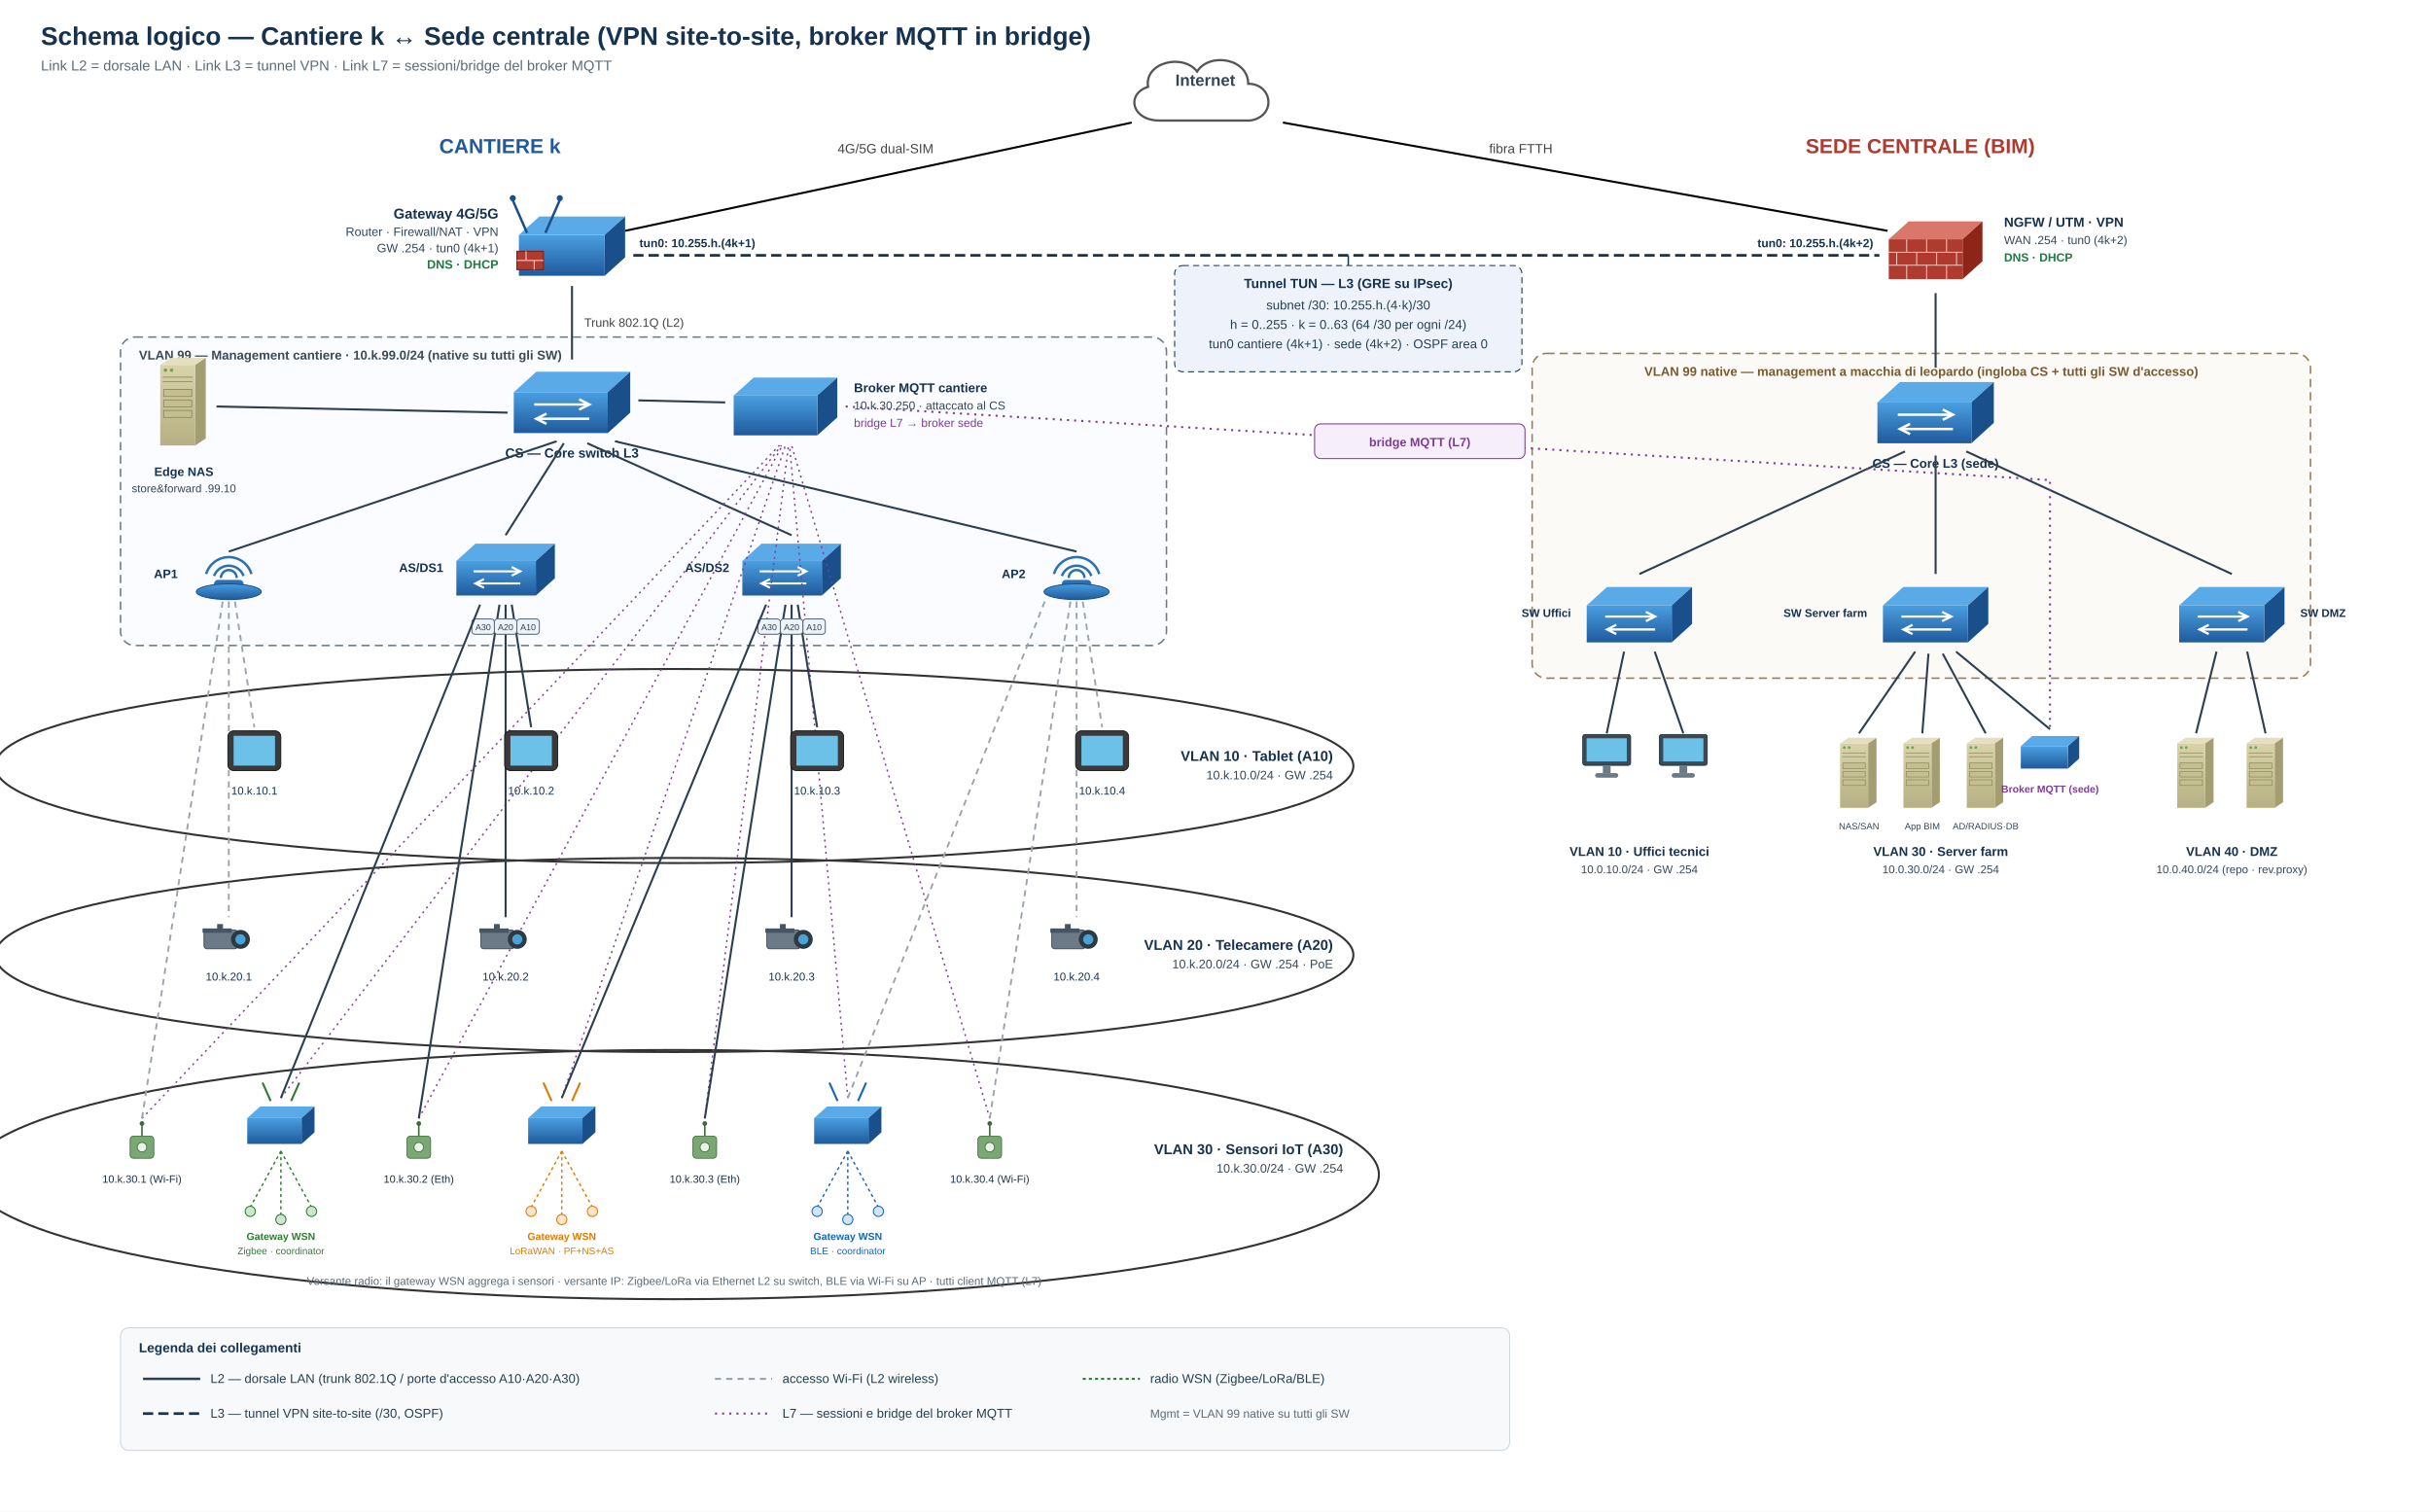
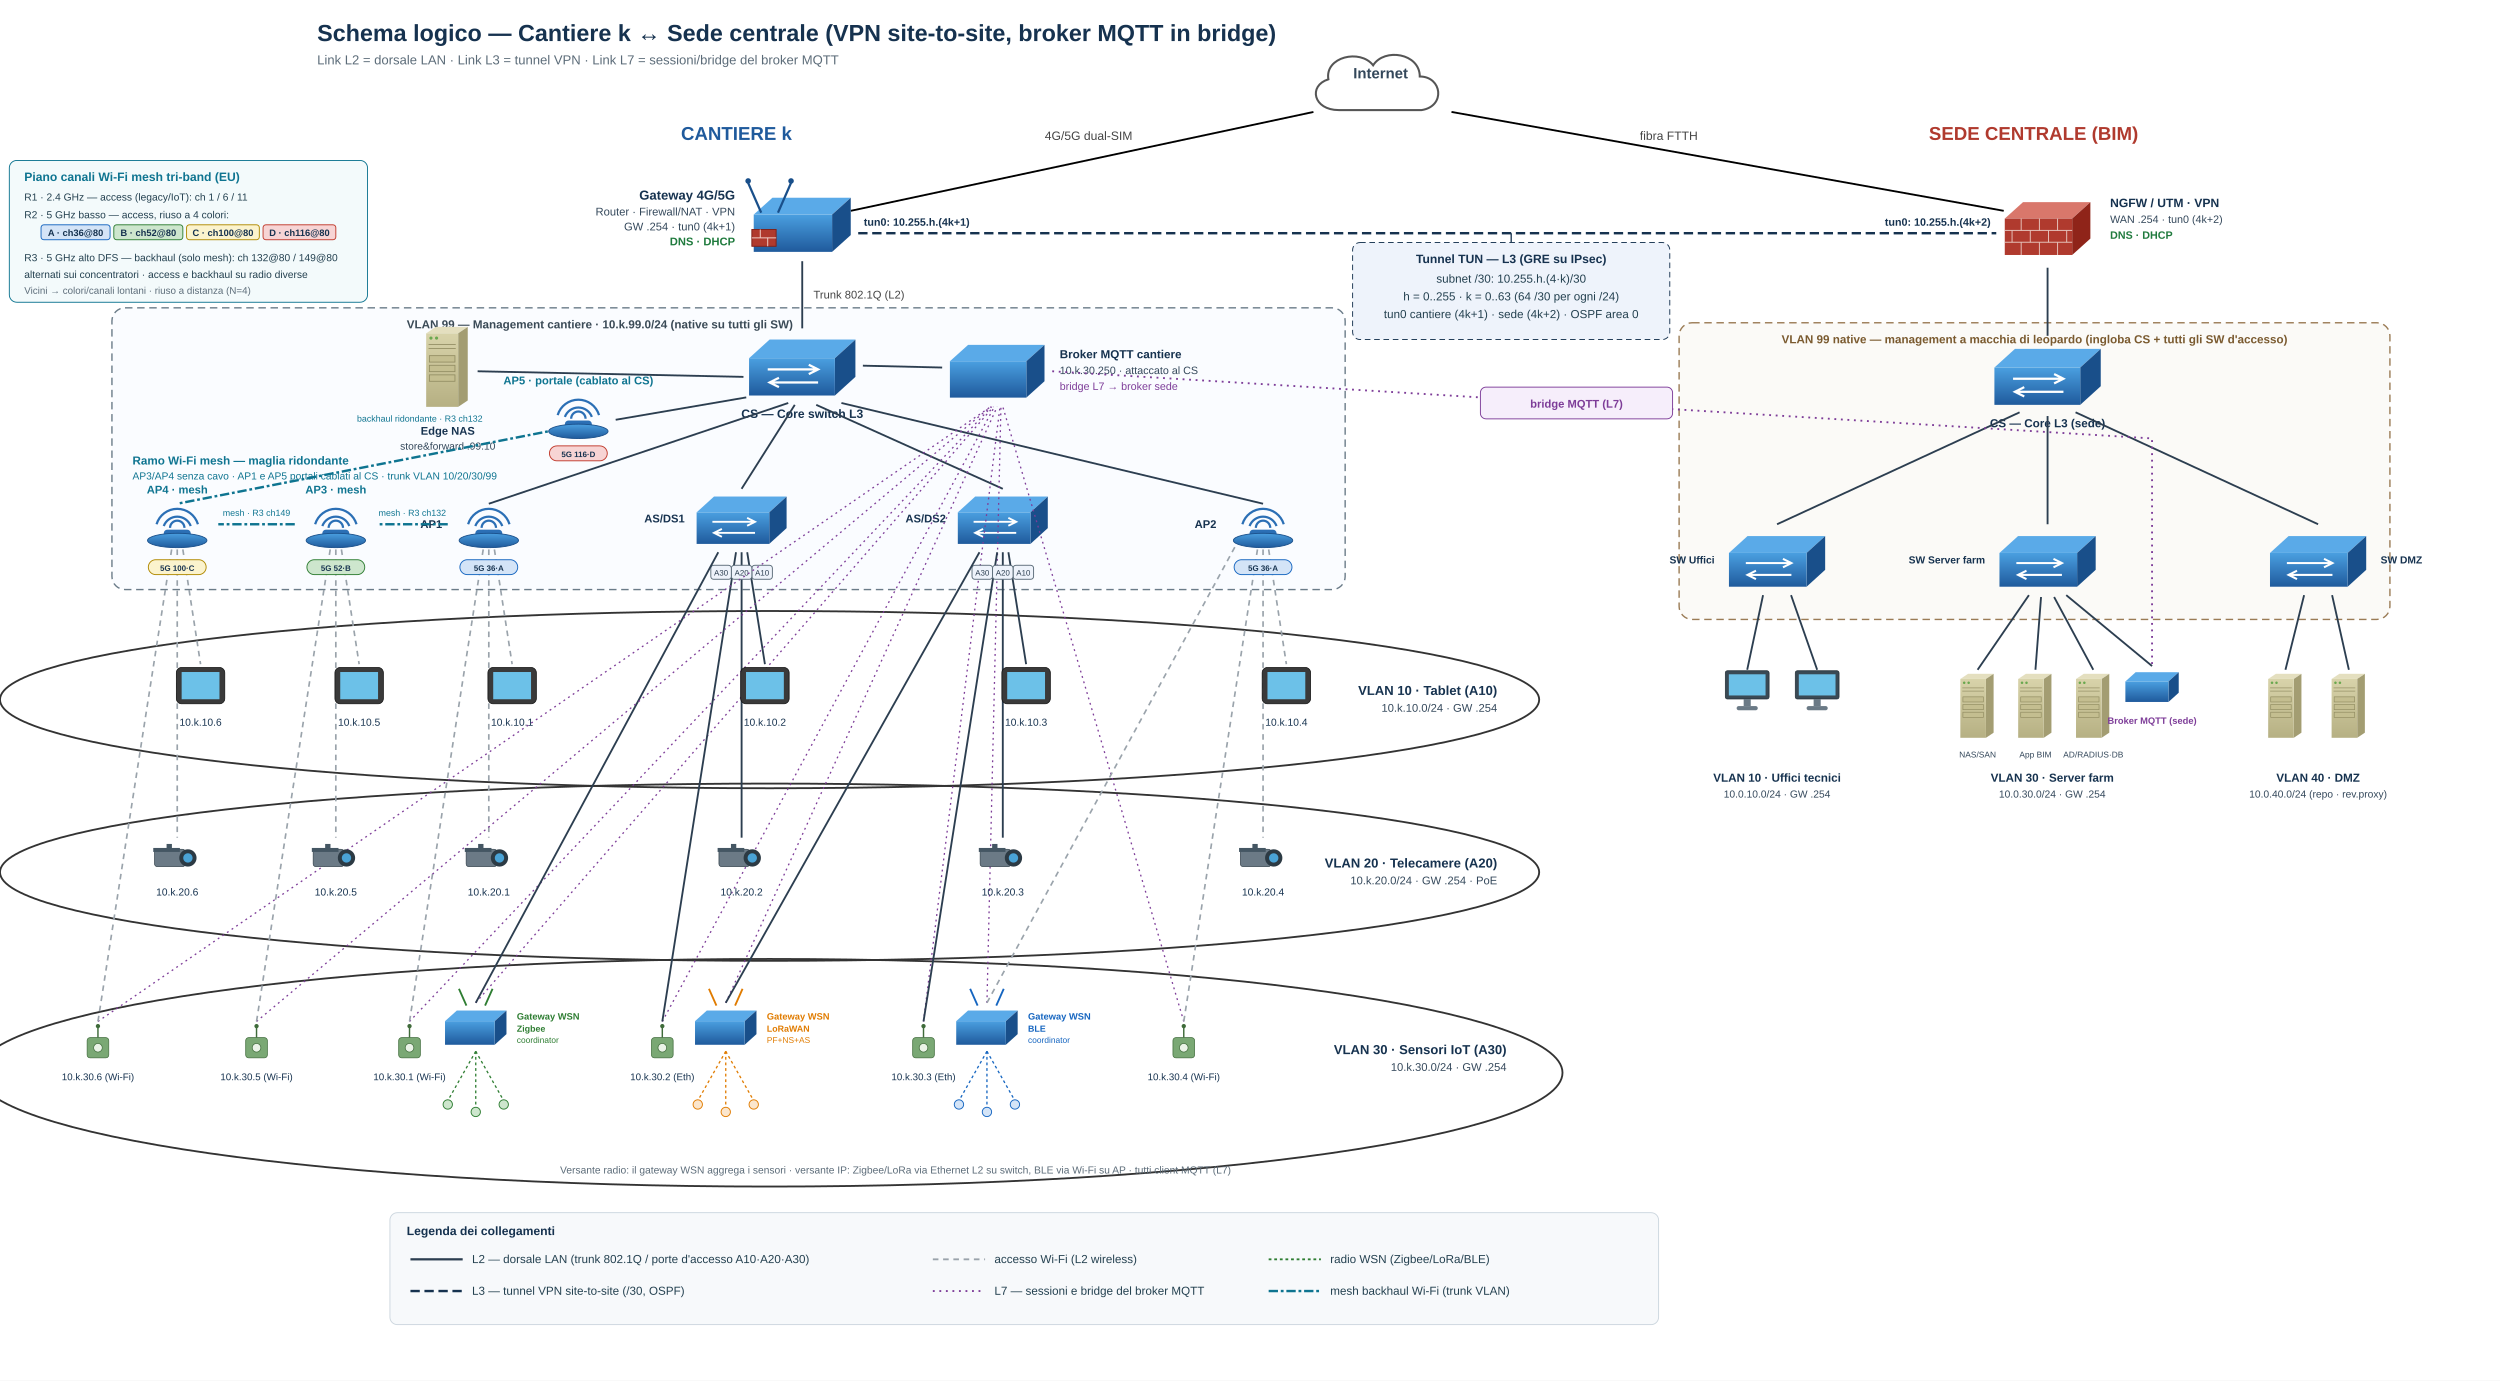
- <svg xmlns="http://www.w3.org/2000/svg" viewBox="0 0 2380 1480" font-family="'Segoe UI', Arial, sans-serif">
+ <svg xmlns="http://www.w3.org/2000/svg" viewBox="-300 0 2680 1480" font-family="'Segoe UI', Arial, sans-serif">
  <defs>
    <linearGradient id="gBlue" x1="0" y1="0" x2="0" y2="1">
      <stop offset="0" stop-color="#4a9fe0" />
      <stop offset="1" stop-color="#1f5a9c" />
    </linearGradient>
    <linearGradient id="gBeige" x1="0" y1="0" x2="0" y2="1">
      <stop offset="0" stop-color="#d8d3aa" />
      <stop offset="1" stop-color="#b6b083" />
    </linearGradient>
    <symbol id="sw" viewBox="0 0 130 84">
      <polygon points="8,34 30,14 122,14 100,34" fill="#5aaae8" />
      <polygon points="100,34 122,14 122,54 100,74" fill="#194f8a" />
      <rect x="8" y="34" width="92" height="40" fill="url(#gBlue)" />
      <path d="M28 46 H80 M72 41 L82 46 L72 51" stroke="#fff" stroke-width="2.4" fill="none" />
      <path d="M82 60 H30 M40 55 L30 60 L40 65" stroke="#fff" stroke-width="2.4" fill="none" />
    </symbol>
    <symbol id="box" viewBox="0 0 120 80">
      <polygon points="8,30 28,12 112,12 92,30" fill="#5aaae8" />
      <polygon points="92,30 112,12 112,52 92,70" fill="#194f8a" />
      <rect x="8" y="30" width="84" height="40" fill="url(#gBlue)" />
    </symbol>
    <symbol id="srv" viewBox="0 0 70 112">
      <polygon points="8,12 20,4 60,4 48,12" fill="#e4dfbf" />
      <polygon points="48,12 60,4 60,96 48,104" fill="#a39d72" />
      <rect x="8" y="12" width="40" height="92" fill="url(#gBeige)" />
      <circle cx="14" cy="18" r="2" fill="#6aa84f" />
      <circle cx="21" cy="18" r="2" fill="#6aa84f" />
      <line x1="11" y1="26" x2="45" y2="26" stroke="#8f8a5f" />
      <line x1="11" y1="31" x2="45" y2="31" stroke="#8f8a5f" />
      <rect x="12" y="40" width="32" height="8" fill="#c4be90" stroke="#8f8a5f" />
      <rect x="12" y="52" width="32" height="8" fill="#c4be90" stroke="#8f8a5f" />
      <rect x="12" y="64" width="32" height="8" fill="#c4be90" stroke="#8f8a5f" />
    </symbol>
    <symbol id="tab" viewBox="0 0 74 56">
      <rect x="5" y="4" width="64" height="48" rx="7" fill="#3a3a3a" stroke="#111" />
      <rect x="12" y="10" width="50" height="36" fill="#6cc1e8" />
    </symbol>
    <symbol id="cam" viewBox="0 0 84 56">
      <rect x="26" y="8" width="8" height="8" fill="#445663" />
      <rect x="8" y="16" width="46" height="26" rx="4" fill="#6b7a86" stroke="#2c3a44" />
      <rect x="6" y="14" width="40" height="6" fill="#445663" />
      <circle cx="58" cy="29" r="13" fill="#2c3a44" />
      <circle cx="58" cy="29" r="7" fill="#4aa3d6" />
    </symbol>
    <symbol id="sen" viewBox="0 0 44 56">
      <line x1="22" y1="22" x2="22" y2="7" stroke="#3f6b3a" stroke-width="2" />
      <circle cx="22" cy="6" r="3" fill="#3f6b3a" />
      <rect x="7" y="22" width="30" height="28" rx="4" fill="#7aa874" stroke="#3f6b3a" />
      <circle cx="22" cy="36" r="6" fill="#eaf3e7" stroke="#3f6b3a" />
    </symbol>
    <symbol id="ap" viewBox="0 0 90 56">
      <path d="M22 28 A24 24 0 0 1 68 28" stroke="#2b6fb5" stroke-width="2.5" fill="none" />
      <path d="M30 30 A16 16 0 0 1 60 30" stroke="#2b6fb5" stroke-width="2.5" fill="none" />
      <path d="M37 32 A8 8 0 0 1 53 32" stroke="#2b6fb5" stroke-width="2.5" fill="none" />
      <rect x="30" y="34" width="30" height="10" rx="4" fill="#2b6fb5" />
      <ellipse cx="45" cy="46" rx="33" ry="8" fill="url(#gBlue)" stroke="#194f8a" />
    </symbol>
    <symbol id="pc" viewBox="0 0 74 66">
      <rect x="6" y="4" width="62" height="40" rx="3" fill="#3a4a55" stroke="#1f2b33" />
      <rect x="11" y="9" width="52" height="30" fill="#6cc1e8" />
      <rect x="32" y="44" width="10" height="10" fill="#6b7a86" />
      <rect x="22" y="54" width="30" height="6" rx="3" fill="#6b7a86" />
    </symbol>
    <symbol id="fw" viewBox="0 0 110 84">
      <polygon points="8,30 28,12 102,12 82,30" fill="#d9776b" />
      <polygon points="82,30 102,12 102,52 82,70" fill="#8f2419" />
      <rect x="8" y="30" width="74" height="40" fill="#b03a2e" />
      <line x1="8" y1="43" x2="82" y2="43" stroke="#e8c9c2" />
      <line x1="8" y1="56" x2="82" y2="56" stroke="#e8c9c2" />
      <line x1="26" y1="30" x2="26" y2="43" stroke="#e8c9c2" />
      <line x1="46" y1="30" x2="46" y2="43" stroke="#e8c9c2" />
      <line x1="66" y1="30" x2="66" y2="43" stroke="#e8c9c2" />
      <line x1="16" y1="43" x2="16" y2="56" stroke="#e8c9c2" />
      <line x1="36" y1="43" x2="36" y2="56" stroke="#e8c9c2" />
      <line x1="56" y1="43" x2="56" y2="56" stroke="#e8c9c2" />
      <line x1="76" y1="43" x2="76" y2="56" stroke="#e8c9c2" />
      <line x1="26" y1="56" x2="26" y2="70" stroke="#e8c9c2" />
      <line x1="46" y1="56" x2="46" y2="70" stroke="#e8c9c2" />
      <line x1="66" y1="56" x2="66" y2="70" stroke="#e8c9c2" />
    </symbol>
    <symbol id="cloud" viewBox="0 0 200 120">
      <path d="M55 100 C28 100 22 74 44 67 C40 43 78 34 92 52 C104 33 142 39 142 64 C166 64 170 96 144 100 Z" fill="#fff" stroke="#555" stroke-width="2.2" />
    </symbol>
  </defs>
-   <rect x="0" y="0" width="2380" height="1480" fill="#ffffff" />
+   <rect x="-300" y="0" width="2680" height="1480" fill="#ffffff" />
  <text x="40" y="44" font-size="25" font-weight="700" fill="#16324f">Schema logico — Cantiere k ↔ Sede centrale (VPN site-to-site, broker MQTT in bridge)</text>
  <text x="40" y="69" font-size="14" fill="#5b6b78">Link L2 = dorsale LAN · Link L3 = tunnel VPN · Link L7 = sessioni/bridge del broker MQTT</text>
  <text x="430" y="150" font-size="20" font-weight="700" fill="#1f5a9c">CANTIERE k</text>
  <text x="1880" y="150" font-size="20" font-weight="700" fill="#b03a2e" text-anchor="middle">SEDE CENTRALE (BIM)</text>
  <use href="#cloud" x="1080" y="18" width="200" height="120" />
  <text x="1180" y="84" font-size="16" font-weight="600" text-anchor="middle" fill="#33475a">Internet</text>
  <line x1="612" y1="226" x2="1108" y2="120" stroke="#000" stroke-width="2" />
  <text x="820" y="150" font-size="13" fill="#444">4G/5G dual-SIM</text>
  <line x1="1848" y1="226" x2="1256" y2="120" stroke="#000" stroke-width="2" />
  <text x="1520" y="150" font-size="13" text-anchor="end" fill="#444">fibra FTTH</text>
  <line x1="620" y1="250" x2="1840" y2="250" stroke="#16324f" stroke-width="2.6" stroke-dasharray="10 5" />
  <text x="626" y="242" font-size="11.5" font-weight="700" fill="#16324f">tun0: 10.255.h.(4k+1)</text>
  <text x="1834" y="242" font-size="11.5" font-weight="700" text-anchor="end" fill="#16324f">tun0: 10.255.h.(4k+2)</text>
  <line x1="1320" y1="250" x2="1320" y2="260" stroke="#16324f" stroke-width="1.4" />
  <rect x="1150" y="260" width="340" height="104" rx="8" fill="#eef3fb" stroke="#16324f" stroke-dasharray="6 4" />
  <text x="1320" y="282" font-size="13" font-weight="700" text-anchor="middle" fill="#16324f">Tunnel TUN — L3 (GRE su IPsec)</text>
  <text x="1320" y="303" font-size="12.5" text-anchor="middle" fill="#23404f">subnet /30: 10.255.h.(4·k)/30</text>
  <text x="1320" y="322" font-size="12.5" text-anchor="middle" fill="#23404f">h = 0..255 · k = 0..63  (64 /30 per ogni /24)</text>
  <text x="1320" y="341" font-size="12.5" text-anchor="middle" fill="#23404f">tun0 cantiere (4k+1) · sede (4k+2) · OSPF area 0</text>
-   <rect x="118" y="330" width="1024" height="302" rx="14" fill="#fafcff" stroke="#6a7b88" stroke-width="1.5" stroke-dasharray="8 5" />
+   <rect x="-180" y="330" width="1322" height="302" rx="14" fill="#fafcff" stroke="#6a7b88" stroke-width="1.5" stroke-dasharray="8 5" />
  <text x="136" y="352" font-size="12.5" font-weight="700" fill="#3a4a56">VLAN 99 — Management cantiere · 10.k.99.0/24 (native su tutti gli SW)</text>
  <rect x="1500" y="346" width="762" height="318" rx="14" fill="#fbfaf7" stroke="#9a7b55" stroke-width="1.5" stroke-dasharray="8 5" />
  <text x="1881" y="368" font-size="12.5" font-weight="700" text-anchor="middle" fill="#7a5a2f">VLAN 99 native — management a macchia di leopardo (ingloba CS + tutti gli SW d'accesso)</text>
  <use href="#box" x="500" y="200" width="120" height="80" />
  <line x1="516" y1="228" x2="502" y2="196" stroke="#194f8a" stroke-width="2.4" />
  <circle cx="502" cy="194" r="3" fill="#194f8a" />
  <line x1="534" y1="228" x2="548" y2="196" stroke="#194f8a" stroke-width="2.4" />
  <circle cx="548" cy="194" r="3" fill="#194f8a" />
  <rect x="506" y="246" width="26" height="18" fill="#b03a2e" stroke="#7d1f17" />
  <line x1="506" y1="255" x2="532" y2="255" stroke="#f2d6cf" />
  <line x1="515" y1="246" x2="515" y2="255" stroke="#f2d6cf" />
  <line x1="523" y1="255" x2="523" y2="264" stroke="#f2d6cf" />
  <text x="488" y="214" font-size="14" font-weight="700" text-anchor="end" fill="#16324f">Gateway 4G/5G</text>
  <text x="488" y="231" font-size="12" text-anchor="end" fill="#33475a">Router · Firewall/NAT · VPN</text>
  <text x="488" y="247" font-size="12" text-anchor="end" fill="#33475a">GW .254 · tun0 (4k+1)</text>
  <text x="488" y="263" font-size="12" font-weight="700" text-anchor="end" fill="#1f7a3d">DNS · DHCP</text>
  <line x1="560" y1="280" x2="560" y2="352" stroke="#2c3e50" stroke-width="2" />
  <text x="572" y="320" font-size="12" fill="#444">Trunk 802.1Q (L2)</text>
  <use href="#sw" x="495" y="350" width="130" height="84" />
  <text x="560" y="448" font-size="13" font-weight="700" text-anchor="middle" fill="#16324f">CS — Core switch L3</text>
  <line x1="625" y1="392" x2="710" y2="394" stroke="#2c3e50" stroke-width="2" />
  <use href="#box" x="710" y="358" width="118" height="78" />
  <text x="836" y="384" font-size="12.5" font-weight="700" fill="#16324f">Broker MQTT cantiere</text>
  <text x="836" y="401" font-size="11.5" fill="#33475a">10.k.30.250 · attaccato al CS</text>
  <text x="836" y="418" font-size="11.5" fill="#7d3c98">bridge L7 → broker sede</text>
  <line x1="497" y1="404" x2="212" y2="398" stroke="#2c3e50" stroke-width="2" />
  <use href="#srv" x="150" y="346" width="60" height="98" />
  <text x="180" y="466" font-size="12" font-weight="700" text-anchor="middle" fill="#16324f">Edge NAS</text>
  <text x="180" y="482" font-size="11" text-anchor="middle" fill="#33475a">store&amp;forward .99.10</text>
  <g stroke="#2c3e50" stroke-width="2">
    <line x1="545" y1="432" x2="224" y2="540" />
    <line x1="552" y1="434" x2="495" y2="524" />
    <line x1="575" y1="434" x2="775" y2="524" />
    <line x1="602" y1="432" x2="1054" y2="540" />
  </g>
  <use href="#ap" x="180" y="535" width="88" height="54" />
  <text x="174" y="566" font-size="12" font-weight="700" text-anchor="end" fill="#16324f">AP1</text>
  <use href="#sw" x="440" y="520" width="110" height="72" />
  <text x="434" y="560" font-size="12" font-weight="700" text-anchor="end" fill="#16324f">AS/DS1</text>
  <use href="#sw" x="720" y="520" width="110" height="72" />
  <text x="714" y="560" font-size="12" font-weight="700" text-anchor="end" fill="#16324f">AS/DS2</text>
  <use href="#ap" x="1010" y="535" width="88" height="54" />
  <text x="1004" y="566" font-size="12" font-weight="700" text-anchor="end" fill="#16324f">AP2</text>
-   <ellipse cx="660" cy="750" rx="665" ry="95" fill="none" stroke="#333" stroke-width="2" />
-   <ellipse cx="660" cy="935" rx="665" ry="95" fill="none" stroke="#333" stroke-width="2" />
-   <ellipse cx="660" cy="1150" rx="690" ry="122" fill="none" stroke="#333" stroke-width="2" />
+   <ellipse cx="525" cy="750" rx="825" ry="95" fill="none" stroke="#333" stroke-width="2" />
+   <ellipse cx="525" cy="935" rx="825" ry="95" fill="none" stroke="#333" stroke-width="2" />
+   <ellipse cx="525" cy="1150" rx="850" ry="122" fill="none" stroke="#333" stroke-width="2" />
  <g stroke="#7d3c98" stroke-width="1.4" stroke-dasharray="2 4">
    <line x1="139" y1="1095" x2="763" y2="436" />
    <line x1="410" y1="1095" x2="766" y2="436" />
    <line x1="690" y1="1095" x2="772" y2="436" />
    <line x1="969" y1="1095" x2="775" y2="436" />
-     <line x1="275" y1="1075" x2="765" y2="436" />
-     <line x1="550" y1="1075" x2="769" y2="436" />
-     <line x1="830" y1="1075" x2="773" y2="436" />
+     <line x1="210" y1="1075" x2="765" y2="436" />
+     <line x1="478" y1="1075" x2="769" y2="436" />
+     <line x1="758" y1="1075" x2="773" y2="436" />
  </g>
  <g stroke="#9aa3ab" stroke-width="1.8" stroke-dasharray="6 5">
    <line x1="230" y1="589" x2="249" y2="712" />
    <line x1="224" y1="589" x2="224" y2="898" />
    <line x1="218" y1="589" x2="139" y2="1095" />
    <line x1="1060" y1="589" x2="1079" y2="712" />
    <line x1="1054" y1="589" x2="1054" y2="898" />
    <line x1="1048" y1="589" x2="969" y2="1095" />
  </g>
  <g stroke="#2c3e50" stroke-width="2">
    <line x1="501" y1="592" x2="520" y2="712" />
    <line x1="495" y1="592" x2="495" y2="898" />
    <line x1="489" y1="592" x2="410" y2="1095" />
    <line x1="781" y1="592" x2="800" y2="712" />
    <line x1="775" y1="592" x2="775" y2="898" />
    <line x1="769" y1="592" x2="690" y2="1095" />
  </g>
  <g font-size="8.5" text-anchor="middle" fill="#2c3e50">
    <rect x="506" y="606" width="22" height="15" rx="3" fill="#eef3fb" stroke="#5a6b78" />
    <text x="517" y="617">A10</text>
    <rect x="484" y="606" width="22" height="15" rx="3" fill="#eef3fb" stroke="#5a6b78" />
    <text x="495" y="617">A20</text>
    <rect x="462" y="606" width="22" height="15" rx="3" fill="#eef3fb" stroke="#5a6b78" />
    <text x="473" y="617">A30</text>
    <rect x="786" y="606" width="22" height="15" rx="3" fill="#eef3fb" stroke="#5a6b78" />
    <text x="797" y="617">A10</text>
    <rect x="764" y="606" width="22" height="15" rx="3" fill="#eef3fb" stroke="#5a6b78" />
    <text x="775" y="617">A20</text>
    <rect x="742" y="606" width="22" height="15" rx="3" fill="#eef3fb" stroke="#5a6b78" />
    <text x="753" y="617">A30</text>
  </g>
-   <line x1="275" y1="1075" x2="470" y2="592" stroke="#2c3e50" stroke-width="2" />
-   <line x1="550" y1="1075" x2="750" y2="592" stroke="#2c3e50" stroke-width="2" />
-   <line x1="830" y1="1075" x2="1024" y2="586" stroke="#9aa3ab" stroke-width="1.8" stroke-dasharray="6 5" />
+   <line x1="210" y1="1075" x2="470" y2="592" stroke="#2c3e50" stroke-width="2" />
+   <line x1="478" y1="1075" x2="750" y2="592" stroke="#2c3e50" stroke-width="2" />
+   <line x1="758" y1="1075" x2="1024" y2="586" stroke="#9aa3ab" stroke-width="1.8" stroke-dasharray="6 5" />
  <use href="#tab" x="219" y="712" width="60" height="46" />
  <use href="#tab" x="490" y="712" width="60" height="46" />
  <use href="#tab" x="770" y="712" width="60" height="46" />
  <use href="#tab" x="1049" y="712" width="60" height="46" />
  <text x="249" y="778" font-size="11" text-anchor="middle" fill="#16324f">10.k.10.1</text>
  <text x="520" y="778" font-size="11" text-anchor="middle" fill="#16324f">10.k.10.2</text>
  <text x="800" y="778" font-size="11" text-anchor="middle" fill="#16324f">10.k.10.3</text>
  <text x="1079" y="778" font-size="11" text-anchor="middle" fill="#16324f">10.k.10.4</text>
  <text x="1305" y="745" font-size="14" font-weight="700" text-anchor="end" fill="#16324f">VLAN 10 · Tablet (A10)</text>
  <text x="1305" y="763" font-size="12" text-anchor="end" fill="#33475a">10.k.10.0/24 · GW .254</text>
  <use href="#cam" x="194" y="898" width="60" height="42" />
  <use href="#cam" x="465" y="898" width="60" height="42" />
  <use href="#cam" x="745" y="898" width="60" height="42" />
  <use href="#cam" x="1024" y="898" width="60" height="42" />
  <text x="224" y="960" font-size="11" text-anchor="middle" fill="#16324f">10.k.20.1</text>
  <text x="495" y="960" font-size="11" text-anchor="middle" fill="#16324f">10.k.20.2</text>
  <text x="775" y="960" font-size="11" text-anchor="middle" fill="#16324f">10.k.20.3</text>
  <text x="1054" y="960" font-size="11" text-anchor="middle" fill="#16324f">10.k.20.4</text>
  <text x="1305" y="930" font-size="14" font-weight="700" text-anchor="end" fill="#16324f">VLAN 20 · Telecamere (A20)</text>
  <text x="1305" y="948" font-size="12" text-anchor="end" fill="#33475a">10.k.20.0/24 · GW .254 · PoE</text>
  <use href="#sen" x="122" y="1095" width="34" height="44" />
  <use href="#sen" x="393" y="1095" width="34" height="44" />
  <use href="#sen" x="673" y="1095" width="34" height="44" />
  <use href="#sen" x="952" y="1095" width="34" height="44" />
  <text x="139" y="1158" font-size="10.5" text-anchor="middle" fill="#16324f">10.k.30.1 (Wi-Fi)</text>
  <text x="410" y="1158" font-size="10.5" text-anchor="middle" fill="#16324f">10.k.30.2 (Eth)</text>
  <text x="690" y="1158" font-size="10.5" text-anchor="middle" fill="#16324f">10.k.30.3 (Eth)</text>
  <text x="969" y="1158" font-size="10.5" text-anchor="middle" fill="#16324f">10.k.30.4 (Wi-Fi)</text>
  <text x="1315" y="1130" font-size="14" font-weight="700" text-anchor="end" fill="#16324f">VLAN 30 · Sensori IoT (A30)</text>
  <text x="1315" y="1148" font-size="12" text-anchor="end" fill="#33475a">10.k.30.0/24 · GW .254</text>
-   <use href="#box" x="237" y="1075" width="76" height="52" />
-   <line x1="265" y1="1078" x2="257" y2="1060" stroke="#2e7d32" stroke-width="2" />
-   <line x1="285" y1="1078" x2="293" y2="1060" stroke="#2e7d32" stroke-width="2" />
+   <use href="#box" x="172" y="1075" width="76" height="52" />
+   <line x1="200" y1="1078" x2="192" y2="1060" stroke="#2e7d32" stroke-width="2" />
+   <line x1="220" y1="1078" x2="228" y2="1060" stroke="#2e7d32" stroke-width="2" />
+   <text x="254" y="1093" font-size="10" font-weight="700" fill="#2e7d32">Gateway WSN</text>
+   <text x="254" y="1106" font-size="9.5" font-weight="700" fill="#2e7d32">Zigbee</text>
+   <text x="254" y="1118" font-size="9" fill="#2e7d32">coordinator</text>
  <g stroke="#2e7d32" stroke-width="1.4" stroke-dasharray="3 3">
-     <line x1="275" y1="1127" x2="245" y2="1182" />
-     <line x1="275" y1="1127" x2="275" y2="1190" />
-     <line x1="275" y1="1127" x2="305" y2="1182" />
-   </g>
-   <circle cx="245" cy="1186" r="5" fill="#cde6cd" stroke="#2e7d32" />
-   <circle cx="275" cy="1194" r="5" fill="#cde6cd" stroke="#2e7d32" />
-   <circle cx="305" cy="1186" r="5" fill="#cde6cd" stroke="#2e7d32" />
-   <text x="275" y="1214" font-size="10" font-weight="700" text-anchor="middle" fill="#2e7d32">Gateway WSN</text>
-   <text x="275" y="1228" font-size="9.5" text-anchor="middle" fill="#2e7d32">Zigbee · coordinator</text>
-   <use href="#box" x="512" y="1075" width="76" height="52" />
-   <line x1="540" y1="1078" x2="532" y2="1060" stroke="#e07b00" stroke-width="2" />
-   <line x1="560" y1="1078" x2="568" y2="1060" stroke="#e07b00" stroke-width="2" />
+     <line x1="210" y1="1127" x2="180" y2="1180" />
+     <line x1="210" y1="1127" x2="210" y2="1188" />
+     <line x1="210" y1="1127" x2="240" y2="1180" />
+   </g>
+   <circle cx="180" cy="1184" r="5" fill="#cde6cd" stroke="#2e7d32" />
+   <circle cx="210" cy="1192" r="5" fill="#cde6cd" stroke="#2e7d32" />
+   <circle cx="240" cy="1184" r="5" fill="#cde6cd" stroke="#2e7d32" />
+   <use href="#box" x="440" y="1075" width="76" height="52" />
+   <line x1="468" y1="1078" x2="460" y2="1060" stroke="#e07b00" stroke-width="2" />
+   <line x1="488" y1="1078" x2="496" y2="1060" stroke="#e07b00" stroke-width="2" />
+   <text x="522" y="1093" font-size="10" font-weight="700" fill="#e07b00">Gateway WSN</text>
+   <text x="522" y="1106" font-size="9.5" font-weight="700" fill="#e07b00">LoRaWAN</text>
+   <text x="522" y="1118" font-size="9" fill="#e07b00">PF+NS+AS</text>
  <g stroke="#e07b00" stroke-width="1.4" stroke-dasharray="3 3">
-     <line x1="550" y1="1127" x2="520" y2="1182" />
-     <line x1="550" y1="1127" x2="550" y2="1190" />
-     <line x1="550" y1="1127" x2="580" y2="1182" />
-   </g>
-   <circle cx="520" cy="1186" r="5" fill="#fbe6cd" stroke="#e07b00" />
-   <circle cx="550" cy="1194" r="5" fill="#fbe6cd" stroke="#e07b00" />
-   <circle cx="580" cy="1186" r="5" fill="#fbe6cd" stroke="#e07b00" />
-   <text x="550" y="1214" font-size="10" font-weight="700" text-anchor="middle" fill="#e07b00">Gateway WSN</text>
-   <text x="550" y="1228" font-size="9.5" text-anchor="middle" fill="#e07b00">LoRaWAN · PF+NS+AS</text>
-   <use href="#box" x="792" y="1075" width="76" height="52" />
-   <line x1="820" y1="1078" x2="812" y2="1060" stroke="#1565c0" stroke-width="2" />
-   <line x1="840" y1="1078" x2="848" y2="1060" stroke="#1565c0" stroke-width="2" />
+     <line x1="478" y1="1127" x2="448" y2="1180" />
+     <line x1="478" y1="1127" x2="478" y2="1188" />
+     <line x1="478" y1="1127" x2="508" y2="1180" />
+   </g>
+   <circle cx="448" cy="1184" r="5" fill="#fbe6cd" stroke="#e07b00" />
+   <circle cx="478" cy="1192" r="5" fill="#fbe6cd" stroke="#e07b00" />
+   <circle cx="508" cy="1184" r="5" fill="#fbe6cd" stroke="#e07b00" />
+   <use href="#box" x="720" y="1075" width="76" height="52" />
+   <line x1="748" y1="1078" x2="740" y2="1060" stroke="#1565c0" stroke-width="2" />
+   <line x1="768" y1="1078" x2="776" y2="1060" stroke="#1565c0" stroke-width="2" />
+   <text x="802" y="1093" font-size="10" font-weight="700" fill="#1565c0">Gateway WSN</text>
+   <text x="802" y="1106" font-size="9.5" font-weight="700" fill="#1565c0">BLE</text>
+   <text x="802" y="1118" font-size="9" fill="#1565c0">coordinator</text>
  <g stroke="#1565c0" stroke-width="1.4" stroke-dasharray="3 3">
-     <line x1="830" y1="1127" x2="800" y2="1182" />
-     <line x1="830" y1="1127" x2="830" y2="1190" />
-     <line x1="830" y1="1127" x2="860" y2="1182" />
-   </g>
-   <circle cx="800" cy="1186" r="5" fill="#d4e4f7" stroke="#1565c0" />
-   <circle cx="830" cy="1194" r="5" fill="#d4e4f7" stroke="#1565c0" />
-   <circle cx="860" cy="1186" r="5" fill="#d4e4f7" stroke="#1565c0" />
-   <text x="830" y="1214" font-size="10" font-weight="700" text-anchor="middle" fill="#1565c0">Gateway WSN</text>
-   <text x="830" y="1228" font-size="9.5" text-anchor="middle" fill="#1565c0">BLE · coordinator</text>
+     <line x1="758" y1="1127" x2="728" y2="1180" />
+     <line x1="758" y1="1127" x2="758" y2="1188" />
+     <line x1="758" y1="1127" x2="788" y2="1180" />
+   </g>
+   <circle cx="728" cy="1184" r="5" fill="#d4e4f7" stroke="#1565c0" />
+   <circle cx="758" cy="1192" r="5" fill="#d4e4f7" stroke="#1565c0" />
+   <circle cx="788" cy="1184" r="5" fill="#d4e4f7" stroke="#1565c0" />
  <text x="660" y="1258" font-size="11" text-anchor="middle" fill="#5b6b78">Versante radio: il gateway WSN aggrega i sensori · versante IP: Zigbee/LoRa via Ethernet L2 su switch, BLE via Wi-Fi su AP · tutti client MQTT (L7)</text>
+   <text x="-158" y="498" font-size="12.5" font-weight="700" fill="#0e7490">Ramo Wi-Fi mesh — maglia ridondante</text>
+   <text x="-158" y="514" font-size="11" fill="#0e7490">AP3/AP4 senza cavo · AP1 e AP5 portali cablati al CS · trunk VLAN 10/20/30/99</text>
+   <g stroke="#0e7490" stroke-width="2.6" stroke-dasharray="10 3 3 3">
+     <line x1="180" y1="562" x2="104" y2="562" />
+     <line x1="16" y1="562" x2="-66" y2="562" />
+   </g>
+   <text x="142" y="553" font-size="9.5" text-anchor="middle" fill="#0e7490">mesh · R3 ch132</text>
+   <text x="-25" y="553" font-size="9.5" text-anchor="middle" fill="#0e7490">mesh · R3 ch149</text>
+   <use href="#ap" x="16" y="535" width="88" height="54" />
+   <text x="60" y="529" font-size="12" font-weight="700" text-anchor="middle" fill="#0e7490">AP3 · mesh</text>
+   <use href="#ap" x="-154" y="535" width="88" height="54" />
+   <text x="-110" y="529" font-size="12" font-weight="700" text-anchor="middle" fill="#0e7490">AP4 · mesh</text>
+   <line x1="500" y1="426" x2="360" y2="450" stroke="#2c3e50" stroke-width="2" />
+   <line x1="300" y1="460" x2="-110" y2="540" stroke="#0e7490" stroke-width="2.6" stroke-dasharray="10 3 3 3" />
+   <text x="150" y="452" font-size="9.5" text-anchor="middle" fill="#0e7490">backhaul ridondante · R3 ch132</text>
+   <use href="#ap" x="276" y="418" width="88" height="54" />
+   <text x="320" y="412" font-size="12" font-weight="700" text-anchor="middle" fill="#0e7490">AP5 · portale (cablato al CS)</text>
+   <g stroke="#7d3c98" stroke-width="1.4" stroke-dasharray="2 4">
+     <line x1="-25" y1="1095" x2="762" y2="436" />
+     <line x1="-195" y1="1095" x2="762" y2="436" />
+   </g>
+   <g stroke="#9aa3ab" stroke-width="1.8" stroke-dasharray="6 5">
+     <line x1="66" y1="589" x2="85" y2="712" />
+     <line x1="60" y1="589" x2="60" y2="898" />
+     <line x1="54" y1="589" x2="-25" y2="1095" />
+     <line x1="-104" y1="589" x2="-85" y2="712" />
+     <line x1="-110" y1="589" x2="-110" y2="898" />
+     <line x1="-116" y1="589" x2="-195" y2="1095" />
+   </g>
+   <use href="#tab" x="55" y="712" width="60" height="46" />
+   <use href="#cam" x="30" y="898" width="60" height="42" />
+   <use href="#sen" x="-42" y="1095" width="34" height="44" />
+   <use href="#tab" x="-115" y="712" width="60" height="46" />
+   <use href="#cam" x="-140" y="898" width="60" height="42" />
+   <use href="#sen" x="-212" y="1095" width="34" height="44" />
+   <text x="85" y="778" font-size="11" text-anchor="middle" fill="#16324f">10.k.10.5</text>
+   <text x="-85" y="778" font-size="11" text-anchor="middle" fill="#16324f">10.k.10.6</text>
+   <text x="60" y="960" font-size="11" text-anchor="middle" fill="#16324f">10.k.20.5</text>
+   <text x="-110" y="960" font-size="11" text-anchor="middle" fill="#16324f">10.k.20.6</text>
+   <text x="-25" y="1158" font-size="10.5" text-anchor="middle" fill="#16324f">10.k.30.5 (Wi-Fi)</text>
+   <text x="-195" y="1158" font-size="10.5" text-anchor="middle" fill="#16324f">10.k.30.6 (Wi-Fi)</text>
+   <g font-size="8.5" text-anchor="middle" font-weight="700" fill="#16324f">
+     <rect x="193" y="600" width="62" height="16" rx="8" fill="#d4e4f7" stroke="#1565c0" />
+     <text x="224" y="612">5G 36·A</text>
+     <rect x="29" y="600" width="62" height="16" rx="8" fill="#cde6cd" stroke="#2e7d32" />
+     <text x="60" y="612">5G 52·B</text>
+     <rect x="-141" y="600" width="62" height="16" rx="8" fill="#fbf3cd" stroke="#b08900" />
+     <text x="-110" y="612">5G 100·C</text>
+     <rect x="1023" y="600" width="62" height="16" rx="8" fill="#d4e4f7" stroke="#1565c0" />
+     <text x="1054" y="612">5G 36·A</text>
+     <rect x="289" y="478" width="62" height="16" rx="8" fill="#f7d4d4" stroke="#c0392b" />
+     <text x="320" y="490">5G 116·D</text>
+   </g>
+   <rect x="-290" y="172" width="384" height="152" rx="8" fill="#f3fafb" stroke="#0e7490" />
+   <text x="-274" y="194" font-size="13" font-weight="700" fill="#0e7490">Piano canali Wi-Fi mesh tri-band (EU)</text>
+   <text x="-274" y="215" font-size="11" fill="#23404f">R1 · 2.4 GHz — access (legacy/IoT): ch 1 / 6 / 11</text>
+   <text x="-274" y="234" font-size="11" fill="#23404f">R2 · 5 GHz basso — access, riuso a 4 colori:</text>
+   <g font-size="10" font-weight="700" fill="#16324f">
+     <rect x="-256" y="241" width="74" height="16" rx="3" fill="#d4e4f7" stroke="#1565c0" />
+     <text x="-219" y="253" text-anchor="middle">A · ch36@80</text>
+     <rect x="-178" y="241" width="74" height="16" rx="3" fill="#cde6cd" stroke="#2e7d32" />
+     <text x="-141" y="253" text-anchor="middle">B · ch52@80</text>
+     <rect x="-100" y="241" width="78" height="16" rx="3" fill="#fbf3cd" stroke="#b08900" />
+     <text x="-61" y="253" text-anchor="middle">C · ch100@80</text>
+     <rect x="-18" y="241" width="78" height="16" rx="3" fill="#f7d4d4" stroke="#c0392b" />
+     <text x="21" y="253" text-anchor="middle">D · ch116@80</text>
+   </g>
+   <text x="-274" y="280" font-size="11" fill="#23404f">R3 · 5 GHz alto DFS — backhaul (solo mesh): ch 132@80 / 149@80</text>
+   <text x="-274" y="298" font-size="11" fill="#23404f">alternati sui concentratori · access e backhaul su radio diverse</text>
+   <text x="-274" y="315" font-size="10.5" fill="#5b6b78">Vicini → colori/canali lontani · riuso a distanza (N=4)</text>
  <use href="#fw" x="1840" y="205" width="110" height="82" />
  <text x="1962" y="222" font-size="13" font-weight="700" fill="#16324f">NGFW / UTM · VPN</text>
  <text x="1962" y="239" font-size="11.5" fill="#33475a">WAN .254 · tun0 (4k+2)</text>
  <text x="1962" y="256" font-size="11.5" font-weight="700" fill="#1f7a3d">DNS · DHCP</text>
  <line x1="1895" y1="287" x2="1895" y2="360" stroke="#2c3e50" stroke-width="2" />
  <use href="#sw" x="1830" y="360" width="130" height="84" />
  <text x="1895" y="458" font-size="12.5" font-weight="700" text-anchor="middle" fill="#16324f">CS — Core L3 (sede)</text>
  <g stroke="#2c3e50" stroke-width="2">
    <line x1="1865" y1="442" x2="1605" y2="562" />
    <line x1="1895" y1="446" x2="1895" y2="562" />
    <line x1="1925" y1="442" x2="2185" y2="562" />
  </g>
  <use href="#sw" x="1545" y="562" width="120" height="76" />
  <text x="1538" y="604" font-size="11" font-weight="700" text-anchor="end" fill="#16324f">SW Uffici</text>
  <use href="#sw" x="1835" y="562" width="120" height="76" />
  <text x="1828" y="604" font-size="11" font-weight="700" text-anchor="end" fill="#16324f">SW Server farm</text>
  <use href="#sw" x="2125" y="562" width="120" height="76" />
  <text x="2252" y="604" font-size="11" font-weight="700" text-anchor="start" fill="#16324f">SW DMZ</text>
  <g stroke="#2c3e50" stroke-width="2">
    <line x1="1590" y1="638" x2="1573" y2="718" />
    <line x1="1620" y1="638" x2="1648" y2="718" />
    <line x1="1875" y1="638" x2="1820" y2="718" />
    <line x1="1888" y1="640" x2="1882" y2="718" />
    <line x1="1902" y1="640" x2="1944" y2="718" />
    <line x1="1915" y1="638" x2="2007" y2="714" />
    <line x1="2170" y1="638" x2="2150" y2="718" />
    <line x1="2200" y1="638" x2="2218" y2="718" />
  </g>
  <use href="#pc" x="1545" y="716" width="56" height="50" />
  <use href="#pc" x="1620" y="716" width="56" height="50" />
  <use href="#srv" x="1796" y="716" width="48" height="84" />
  <use href="#srv" x="1858" y="716" width="48" height="84" />
  <use href="#srv" x="1920" y="716" width="48" height="84" />
  <use href="#box" x="1974" y="712" width="66" height="48" />
  <use href="#srv" x="2126" y="716" width="48" height="84" />
  <use href="#srv" x="2194" y="716" width="48" height="84" />
  <text x="2007" y="776" font-size="10" text-anchor="middle" font-weight="700" fill="#7d3c98">Broker MQTT (sede)</text>
  <text x="1820" y="812" font-size="9" text-anchor="middle" fill="#33475a">NAS/SAN</text>
  <text x="1882" y="812" font-size="9" text-anchor="middle" fill="#33475a">App BIM</text>
  <text x="1944" y="812" font-size="9" text-anchor="middle" fill="#33475a">AD/RADIUS·DB</text>
  <text x="1605" y="838" font-size="12.5" font-weight="700" text-anchor="middle" fill="#16324f">VLAN 10 · Uffici tecnici</text>
  <text x="1605" y="855" font-size="11" text-anchor="middle" fill="#33475a">10.0.10.0/24 · GW .254</text>
  <text x="1900" y="838" font-size="12.5" font-weight="700" text-anchor="middle" fill="#16324f">VLAN 30 · Server farm</text>
  <text x="1900" y="855" font-size="11" text-anchor="middle" fill="#33475a">10.0.30.0/24 · GW .254</text>
  <text x="2185" y="838" font-size="12.5" font-weight="700" text-anchor="middle" fill="#16324f">VLAN 40 · DMZ</text>
  <text x="2185" y="855" font-size="11" text-anchor="middle" fill="#33475a">10.0.40.0/24 (repo · rev.proxy)</text>
  <polyline points="828,398 2007,470 2007,712" fill="none" stroke="#7d3c98" stroke-width="2" stroke-dasharray="2 5" />
  <rect x="1287" y="415" width="206" height="34" rx="6" fill="#f6eefb" stroke="#7d3c98" />
  <text x="1390" y="437" font-size="12" font-weight="700" text-anchor="middle" fill="#7d3c98">bridge MQTT (L7)</text>
  <rect x="118" y="1300" width="1360" height="120" rx="8" fill="#f7f9fb" stroke="#ccd6de" />
  <text x="136" y="1324" font-size="13" font-weight="700" fill="#16324f">Legenda dei collegamenti</text>
  <line x1="140" y1="1350" x2="196" y2="1350" stroke="#2c3e50" stroke-width="2.4" />
  <text x="206" y="1354" font-size="12.5" fill="#23404f">L2 — dorsale LAN (trunk 802.1Q / porte d'accesso A10·A20·A30)</text>
  <line x1="700" y1="1350" x2="756" y2="1350" stroke="#9aa3ab" stroke-width="2" stroke-dasharray="6 5" />
  <text x="766" y="1354" font-size="12.5" fill="#23404f">accesso Wi-Fi (L2 wireless)</text>
  <line x1="1060" y1="1350" x2="1116" y2="1350" stroke="#2e7d32" stroke-width="2" stroke-dasharray="3 3" />
  <text x="1126" y="1354" font-size="12.5" fill="#23404f">radio WSN (Zigbee/LoRa/BLE)</text>
  <line x1="140" y1="1384" x2="196" y2="1384" stroke="#16324f" stroke-width="2.6" stroke-dasharray="10 5" />
  <text x="206" y="1388" font-size="12.5" fill="#23404f">L3 — tunnel VPN site-to-site (/30, OSPF)</text>
  <line x1="700" y1="1384" x2="756" y2="1384" stroke="#7d3c98" stroke-width="2" stroke-dasharray="2 5" />
  <text x="766" y="1388" font-size="12.5" fill="#23404f">L7 — sessioni e bridge del broker MQTT</text>
-   <text x="1126" y="1388" font-size="11.5" fill="#5b6b78">Mgmt = VLAN 99 native su tutti gli SW</text>
+   <line x1="1060" y1="1384" x2="1116" y2="1384" stroke="#0e7490" stroke-width="2.6" stroke-dasharray="10 3 3 3" />
+   <text x="1126" y="1388" font-size="12.5" fill="#23404f">mesh backhaul Wi-Fi (trunk VLAN)</text>
</svg>
